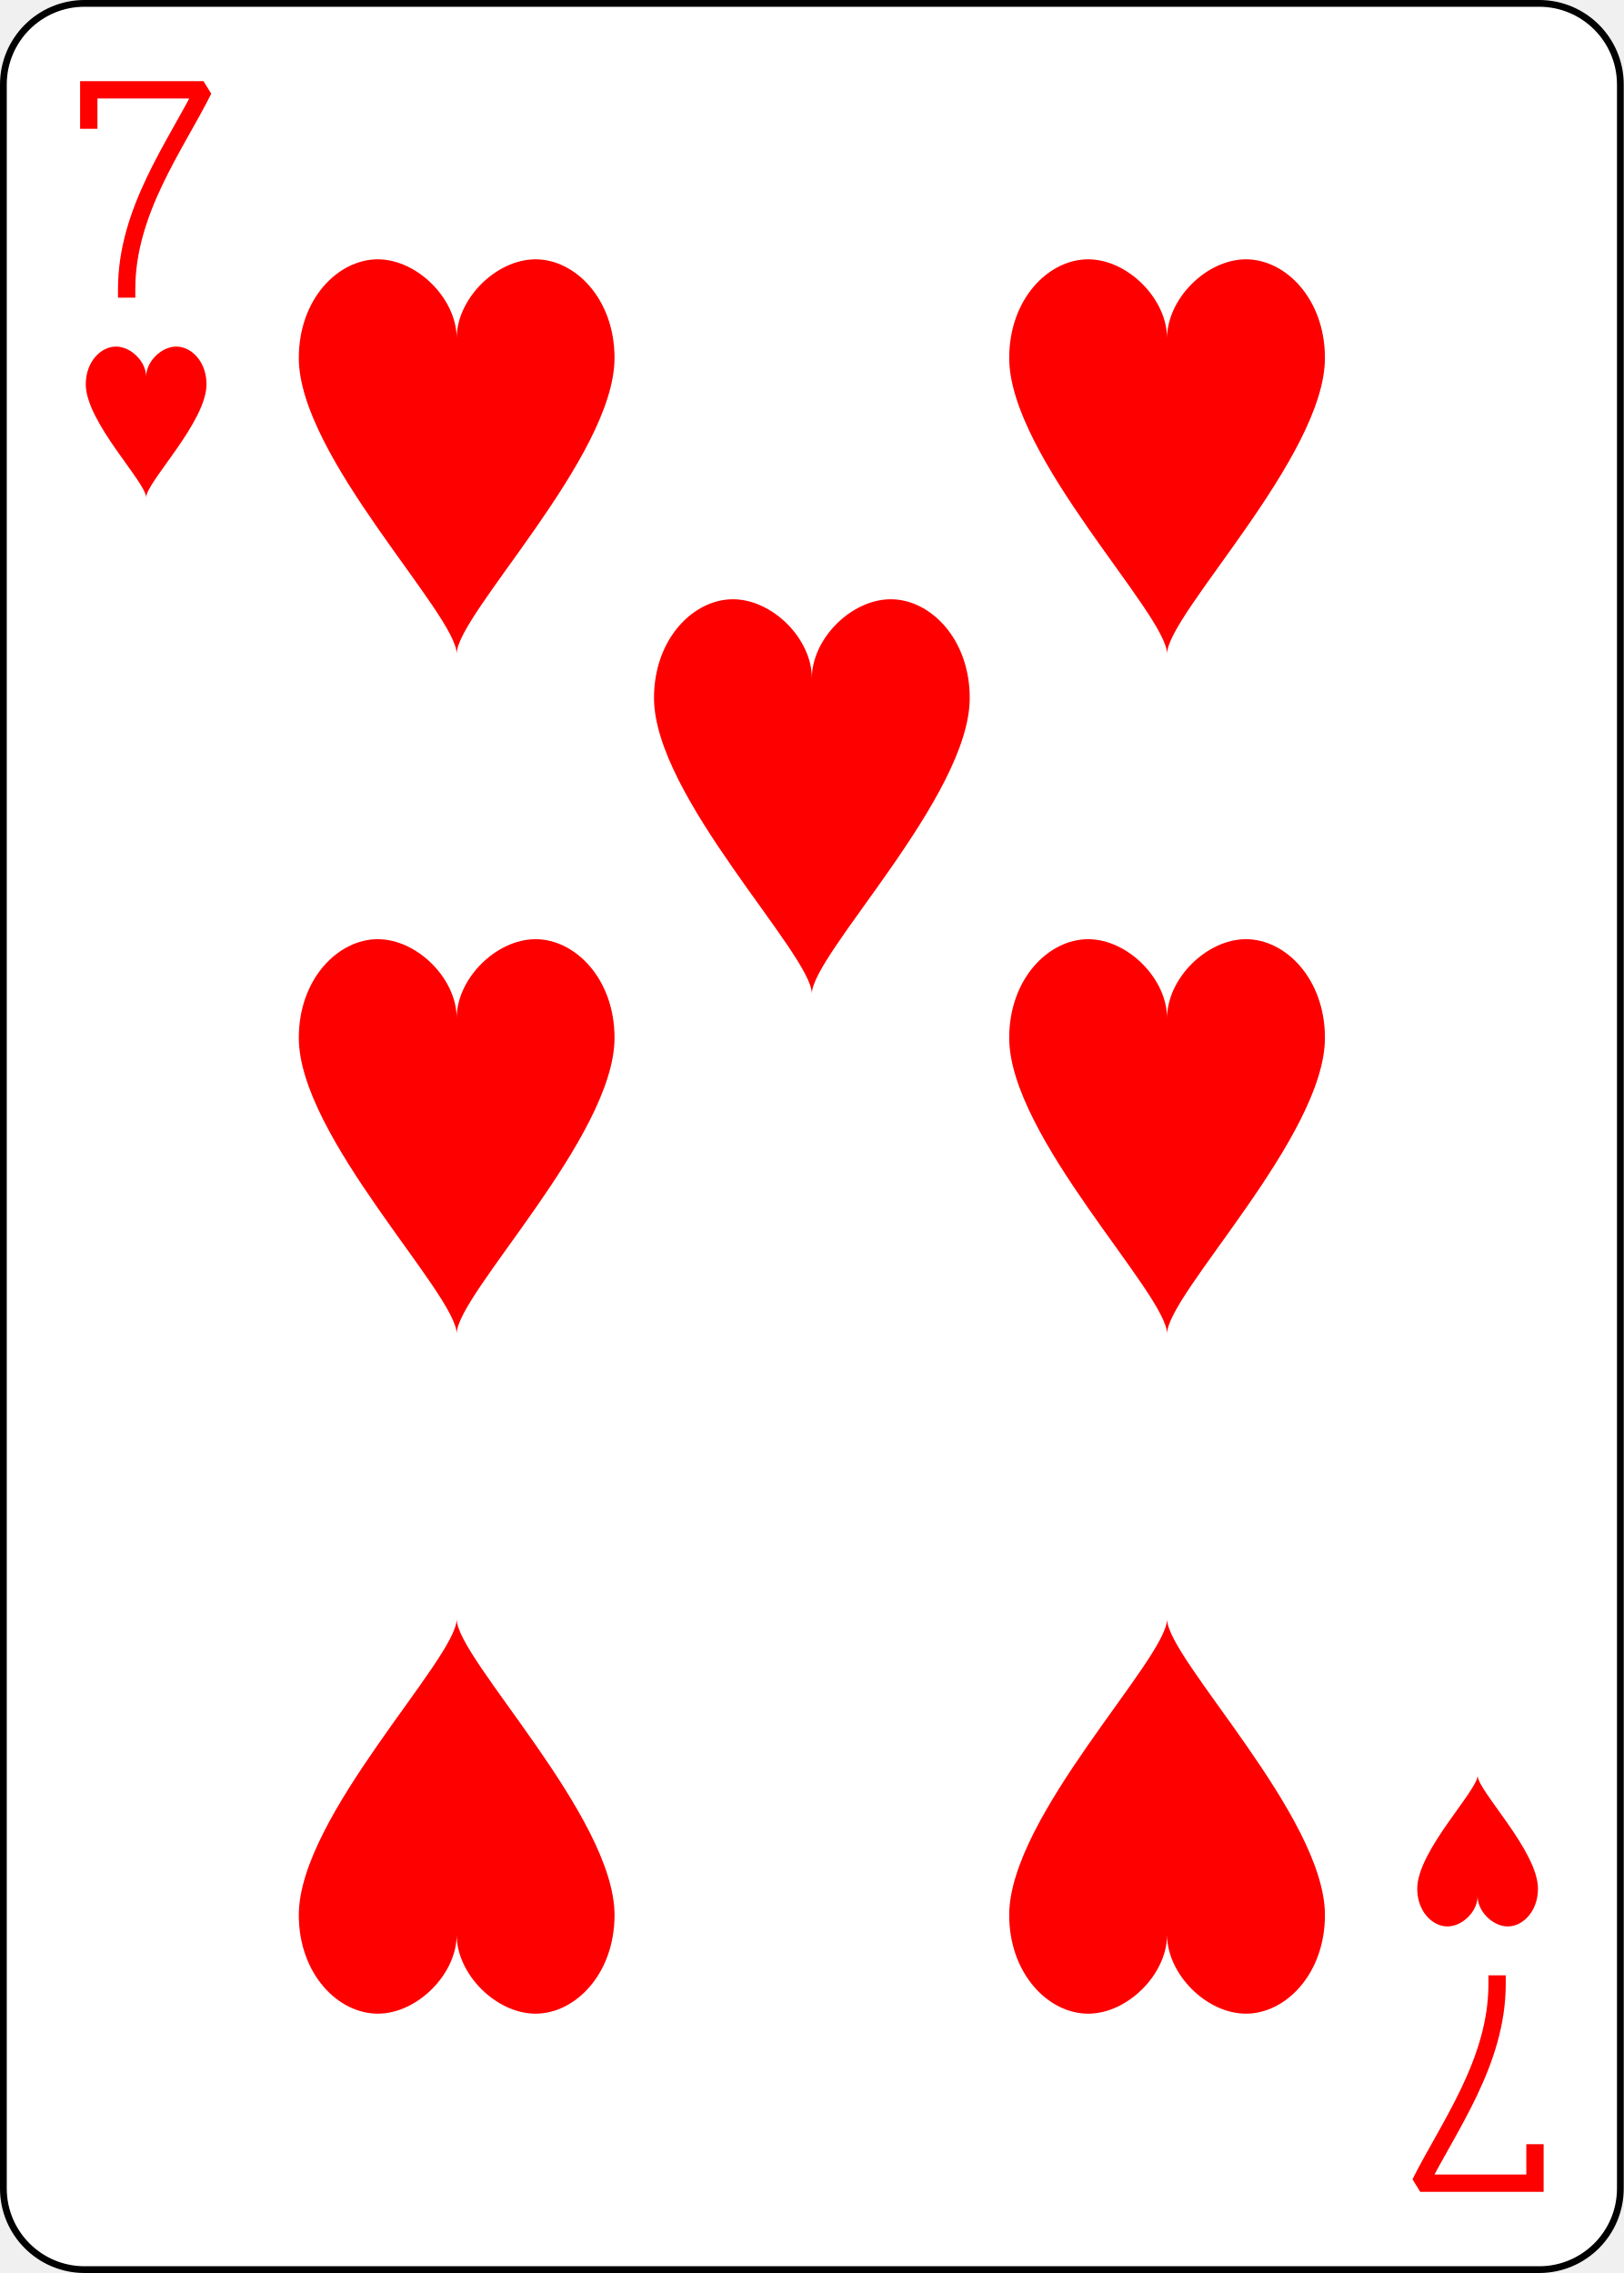
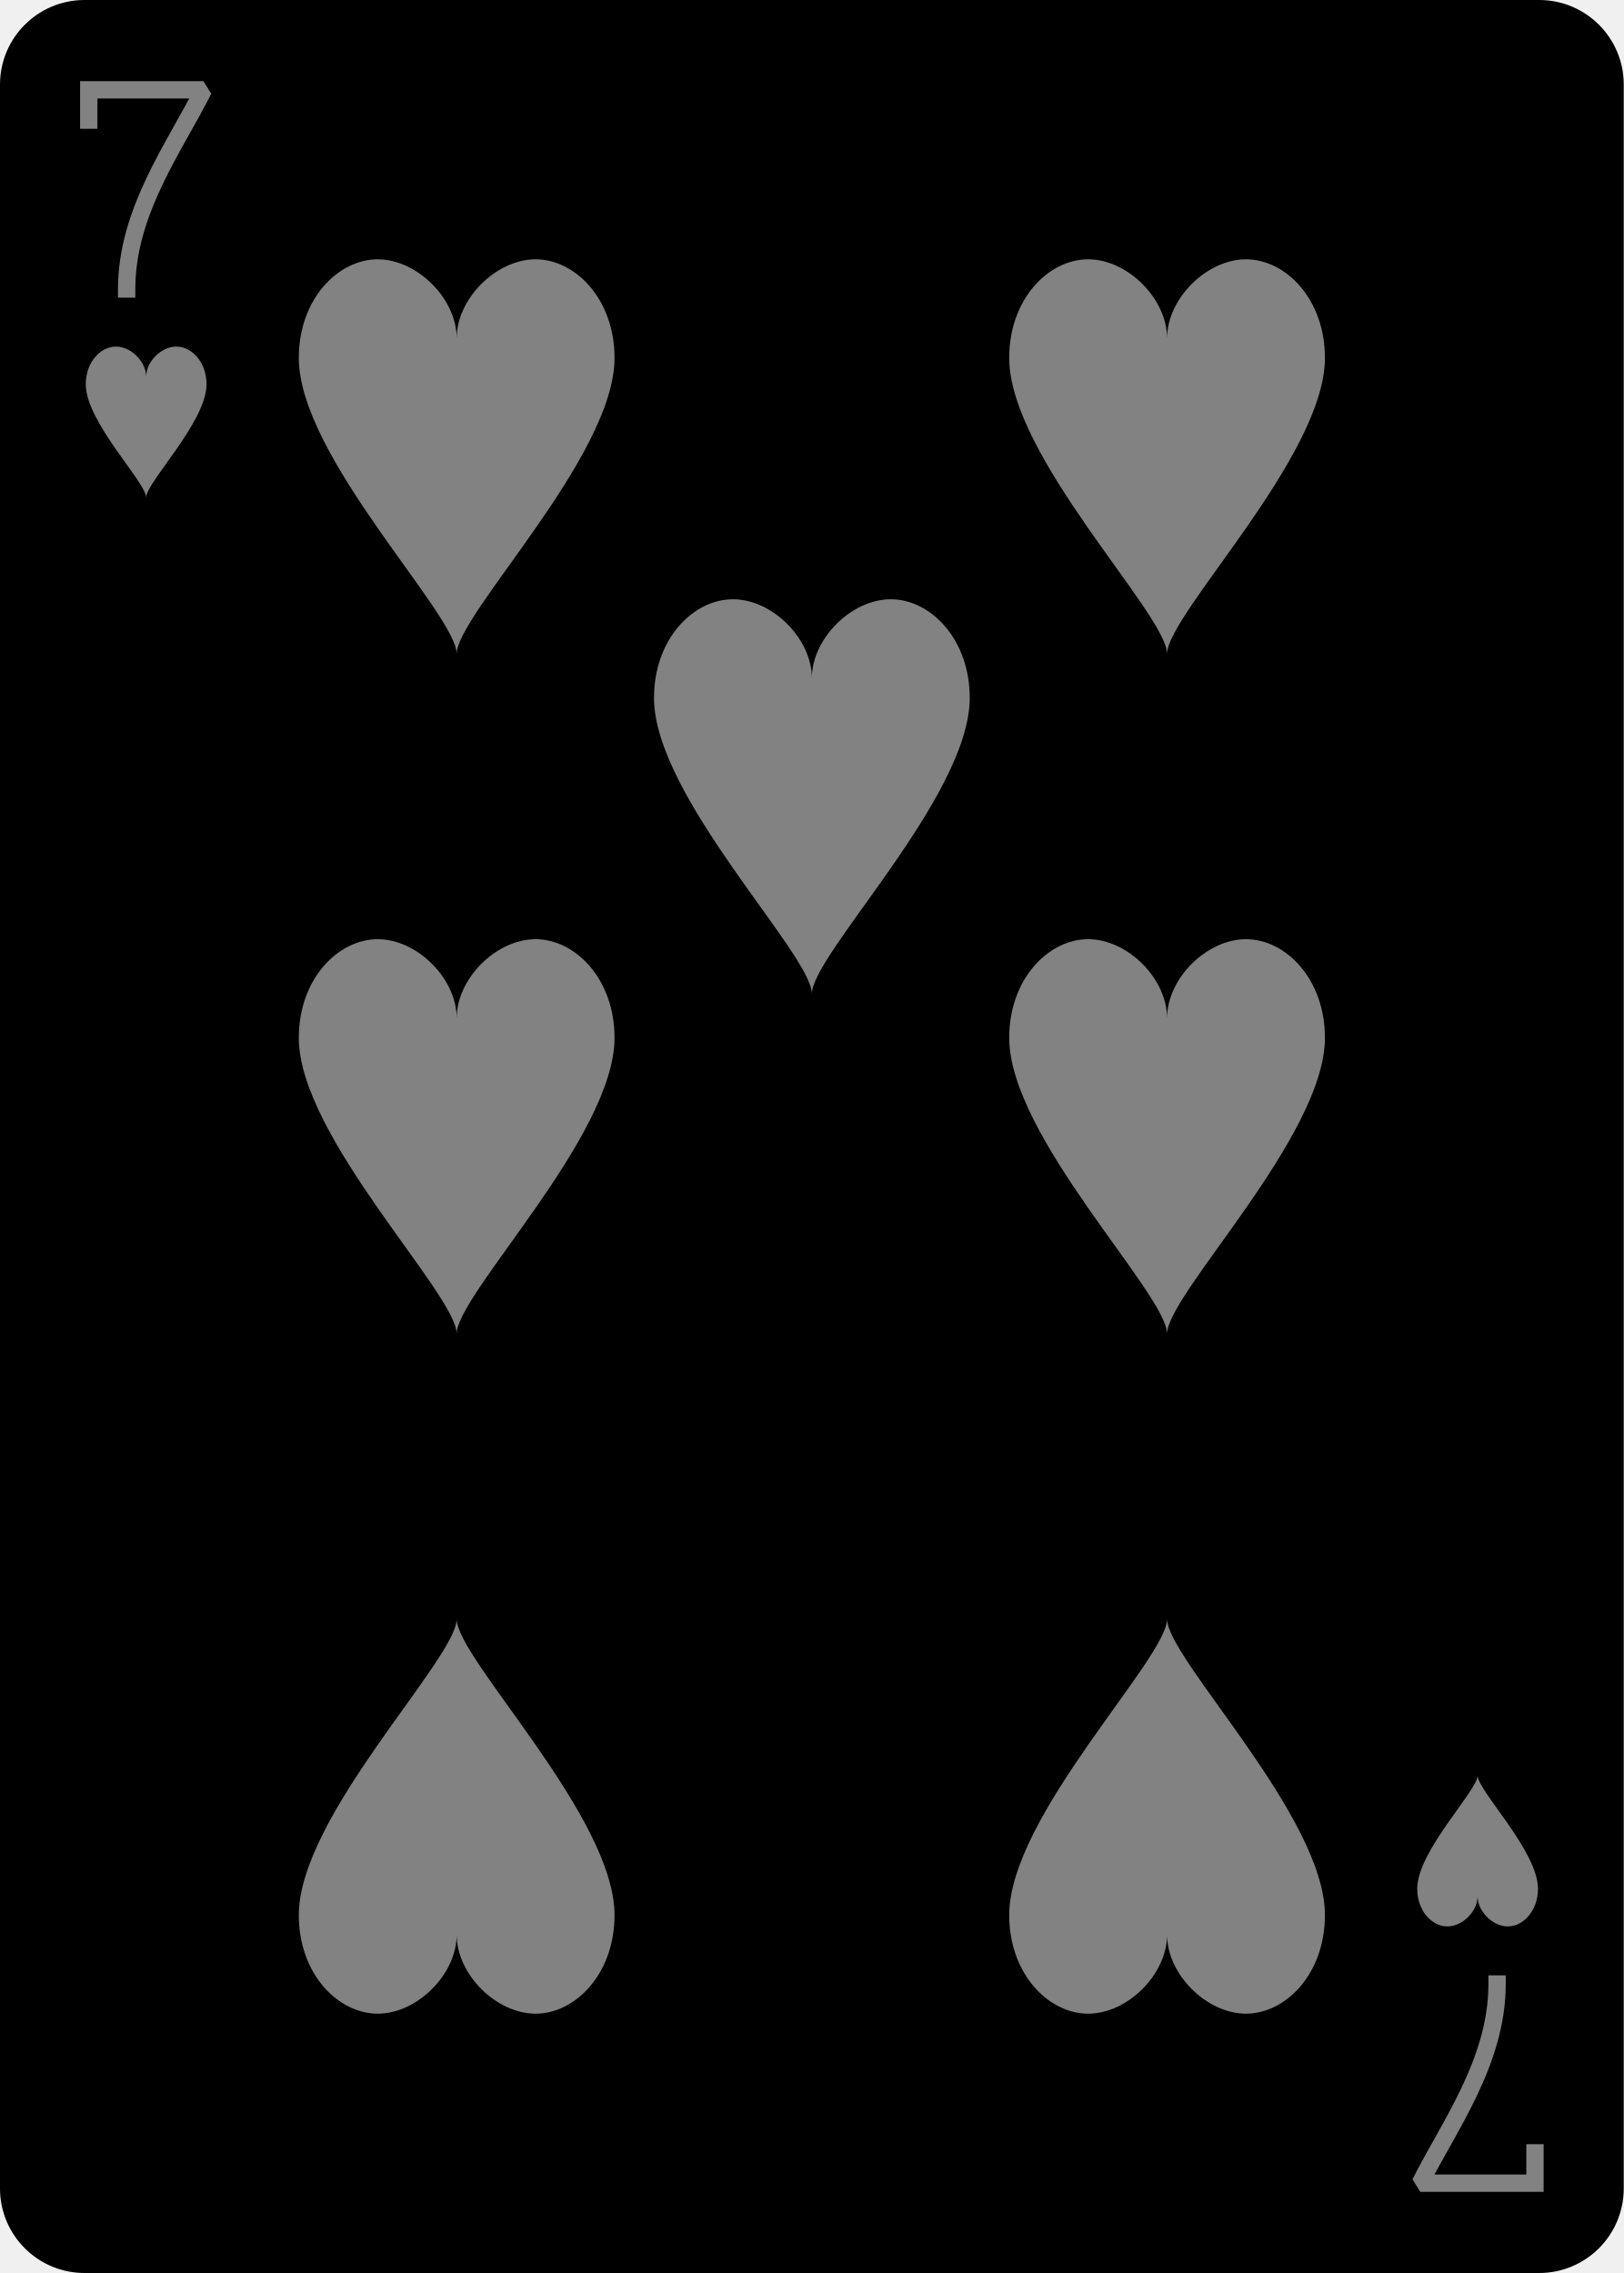
<svg xmlns="http://www.w3.org/2000/svg" xmlns:xlink="http://www.w3.org/1999/xlink" class="card" face="7H" height="3.5in" preserveAspectRatio="none" viewBox="-120 -168 240 336" width="2.5in">
  <symbol id="SH7" viewBox="-600 -600 1200 1200" preserveAspectRatio="xMinYMid">
-     <path d="M0 -300C0 -400 100 -500 200 -500C300 -500 400 -400 400 -250C400 0 0 400 0 500C0 400 -400 0 -400 -250C-400 -400 -300 -500 -200 -500C-100 -500 0 -400 -0 -300Z" fill="red" />
+     <path d="M0 -300C0 -400 100 -500 200 -500C300 -500 400 -400 400 -250C400 0 0 400 0 500C0 400 -400 0 -400 -250C-400 -400 -300 -500 -200 -500C-100 -500 0 -400 -0 -300Z" fill="#828282" />
  </symbol>
  <symbol id="VH7" viewBox="-500 -500 1000 1000" preserveAspectRatio="xMinYMid">
-     <path d="M-265 -320L-265 -460L265 -460C135 -200 -90 100 -90 460" stroke="red" stroke-width="80" stroke-linecap="square" stroke-miterlimit="1.5" fill="none" />
+     <path d="M-265 -320L-265 -460L265 -460C135 -200 -90 100 -90 460" stroke="#828282" stroke-width="80" stroke-linecap="square" stroke-miterlimit="1.5" fill="none" />
  </symbol>
-   <rect width="239" height="335" x="-119.5" y="-167.5" rx="12" ry="12" fill="white" stroke="black" />
+   <rect width="239" height="335" x="-119.5" y="-167.5" rx="12" ry="12" fill="#000000" stroke="black" />
  <use xlink:href="#VH7" height="32" x="-114.4" y="-156" />
  <use xlink:href="#SH7" height="26.769" x="-111.784" y="-119" />
  <use xlink:href="#SH7" height="70" x="-87.501" y="-135.501" />
  <use xlink:href="#SH7" height="70" x="17.501" y="-135.501" />
  <use xlink:href="#SH7" height="70" x="-87.501" y="-35" />
  <use xlink:href="#SH7" height="70" x="17.501" y="-35" />
  <use xlink:href="#SH7" height="70" x="-35" y="-85.25" />
  <g transform="rotate(180)">
    <use xlink:href="#VH7" height="32" x="-114.4" y="-156" />
    <use xlink:href="#SH7" height="26.769" x="-111.784" y="-119" />
    <use xlink:href="#SH7" height="70" x="-87.501" y="-135.501" />
    <use xlink:href="#SH7" height="70" x="17.501" y="-135.501" />
  </g>
</svg>
